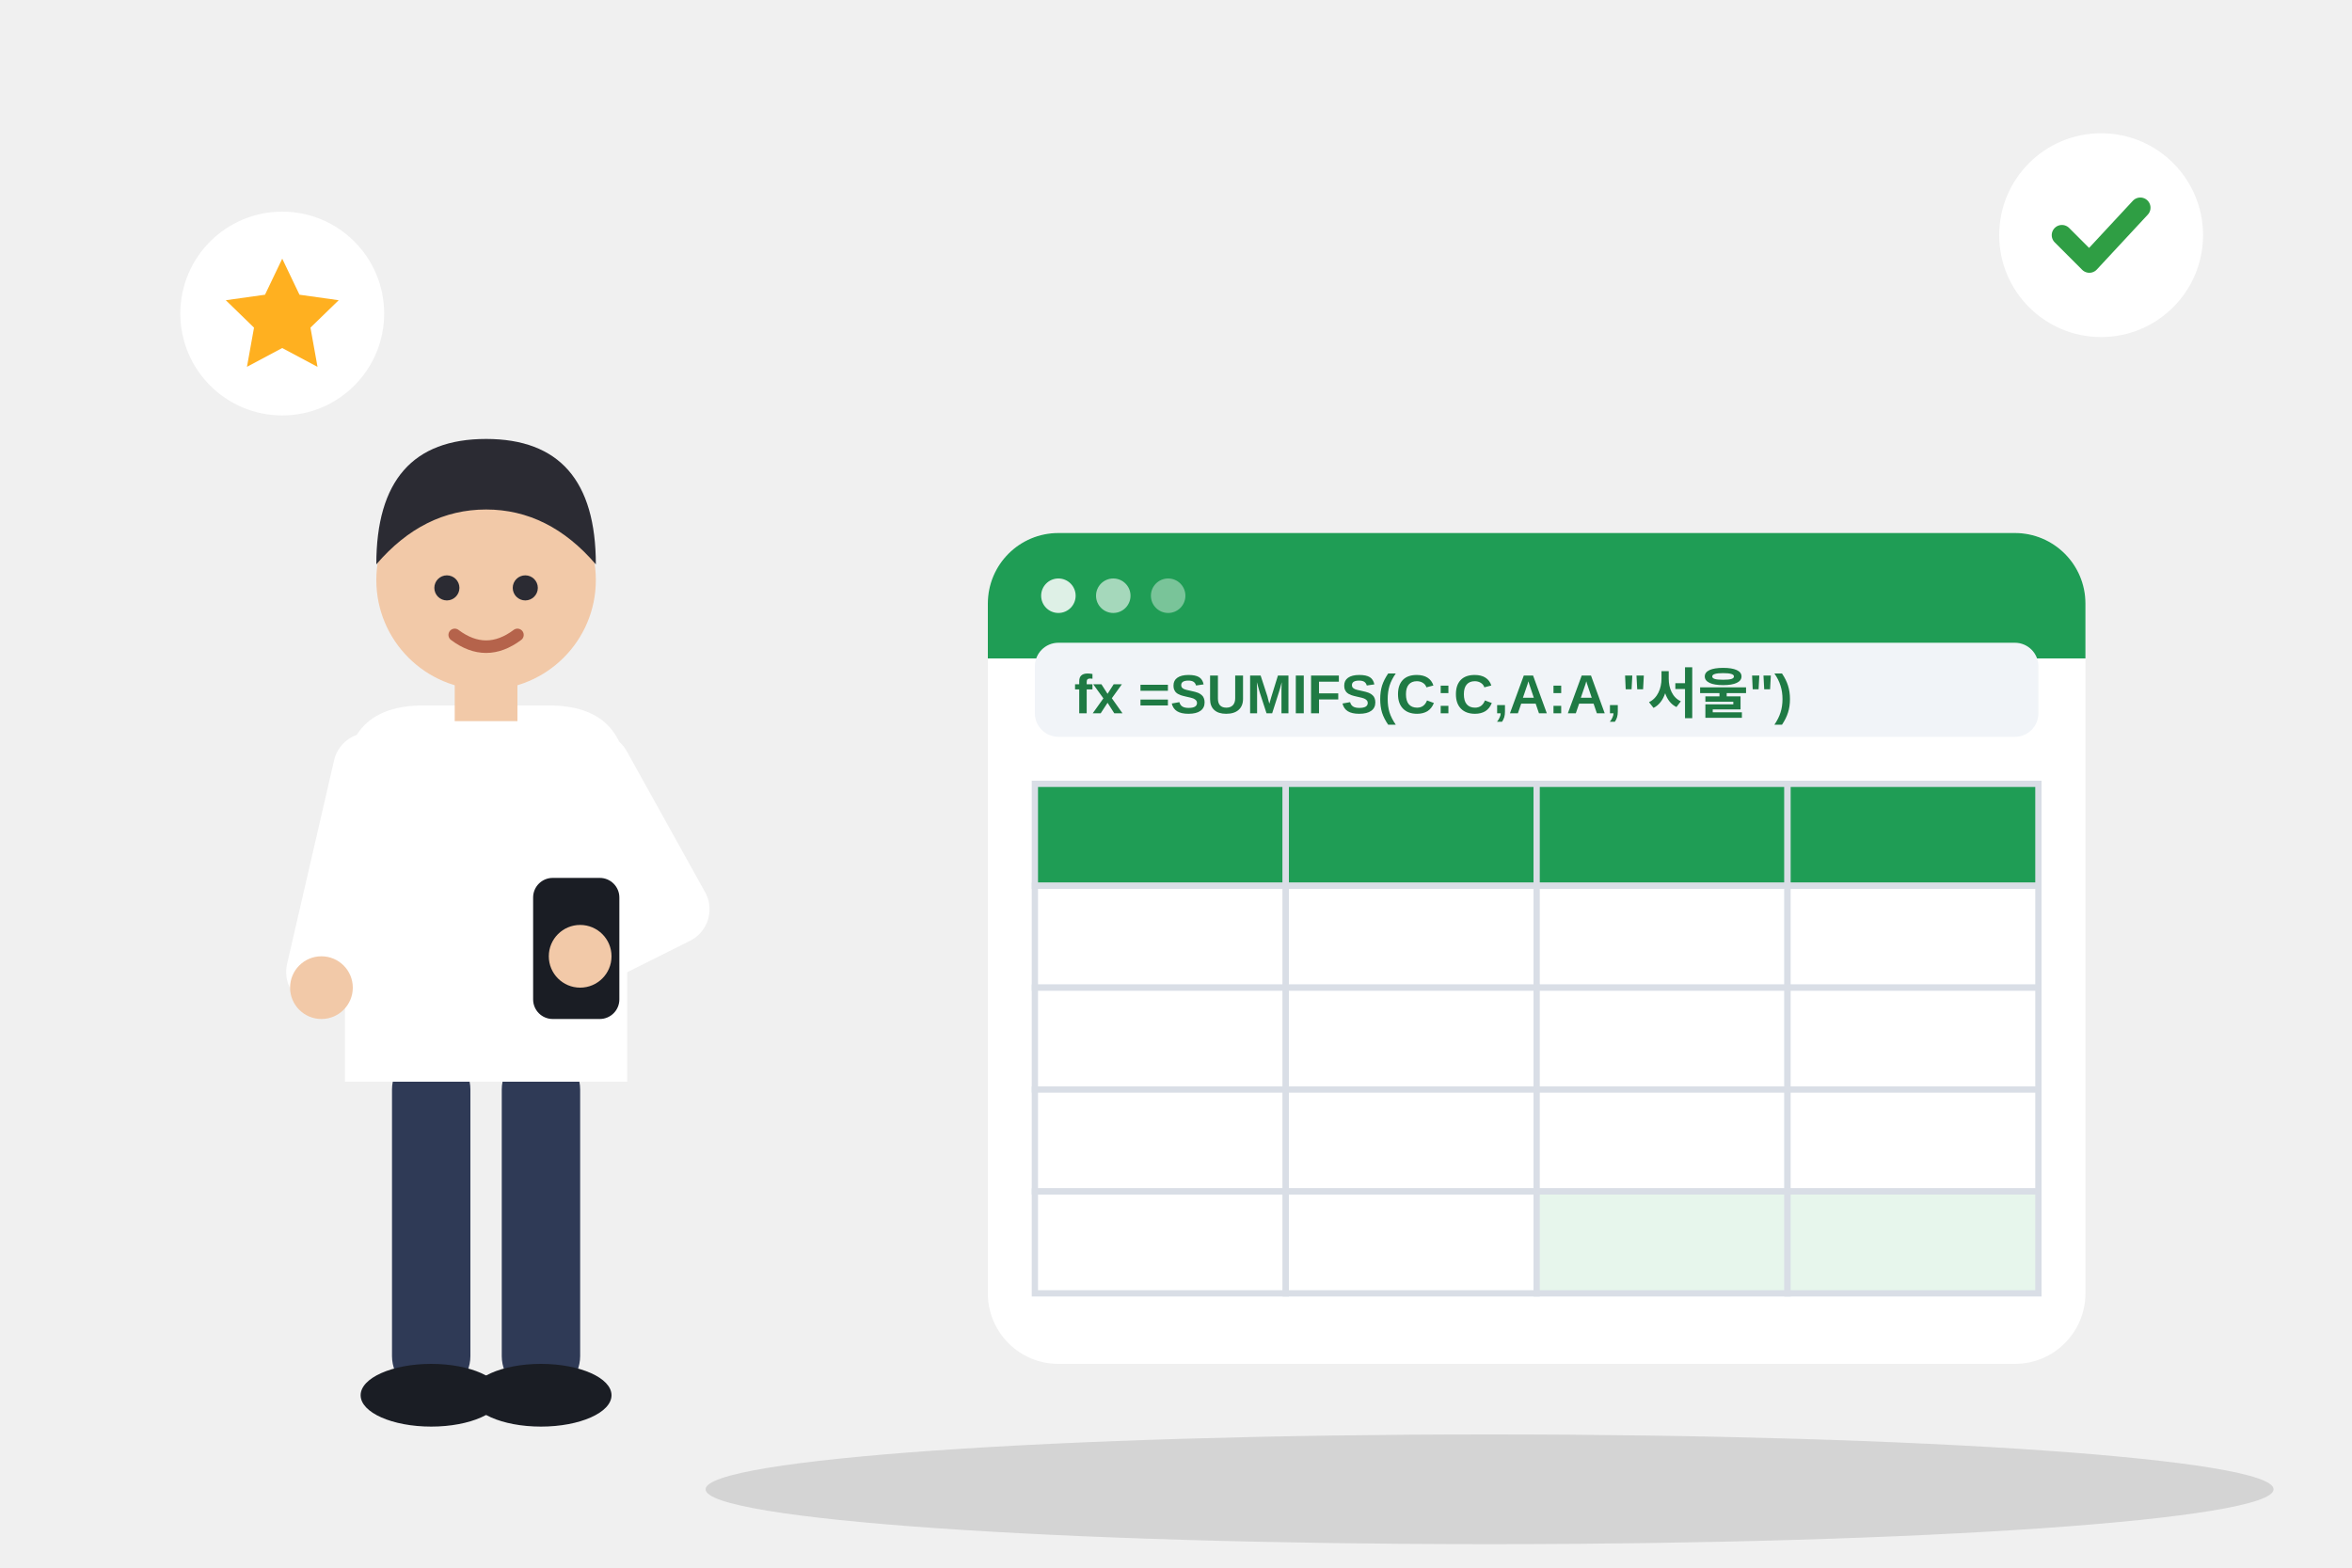
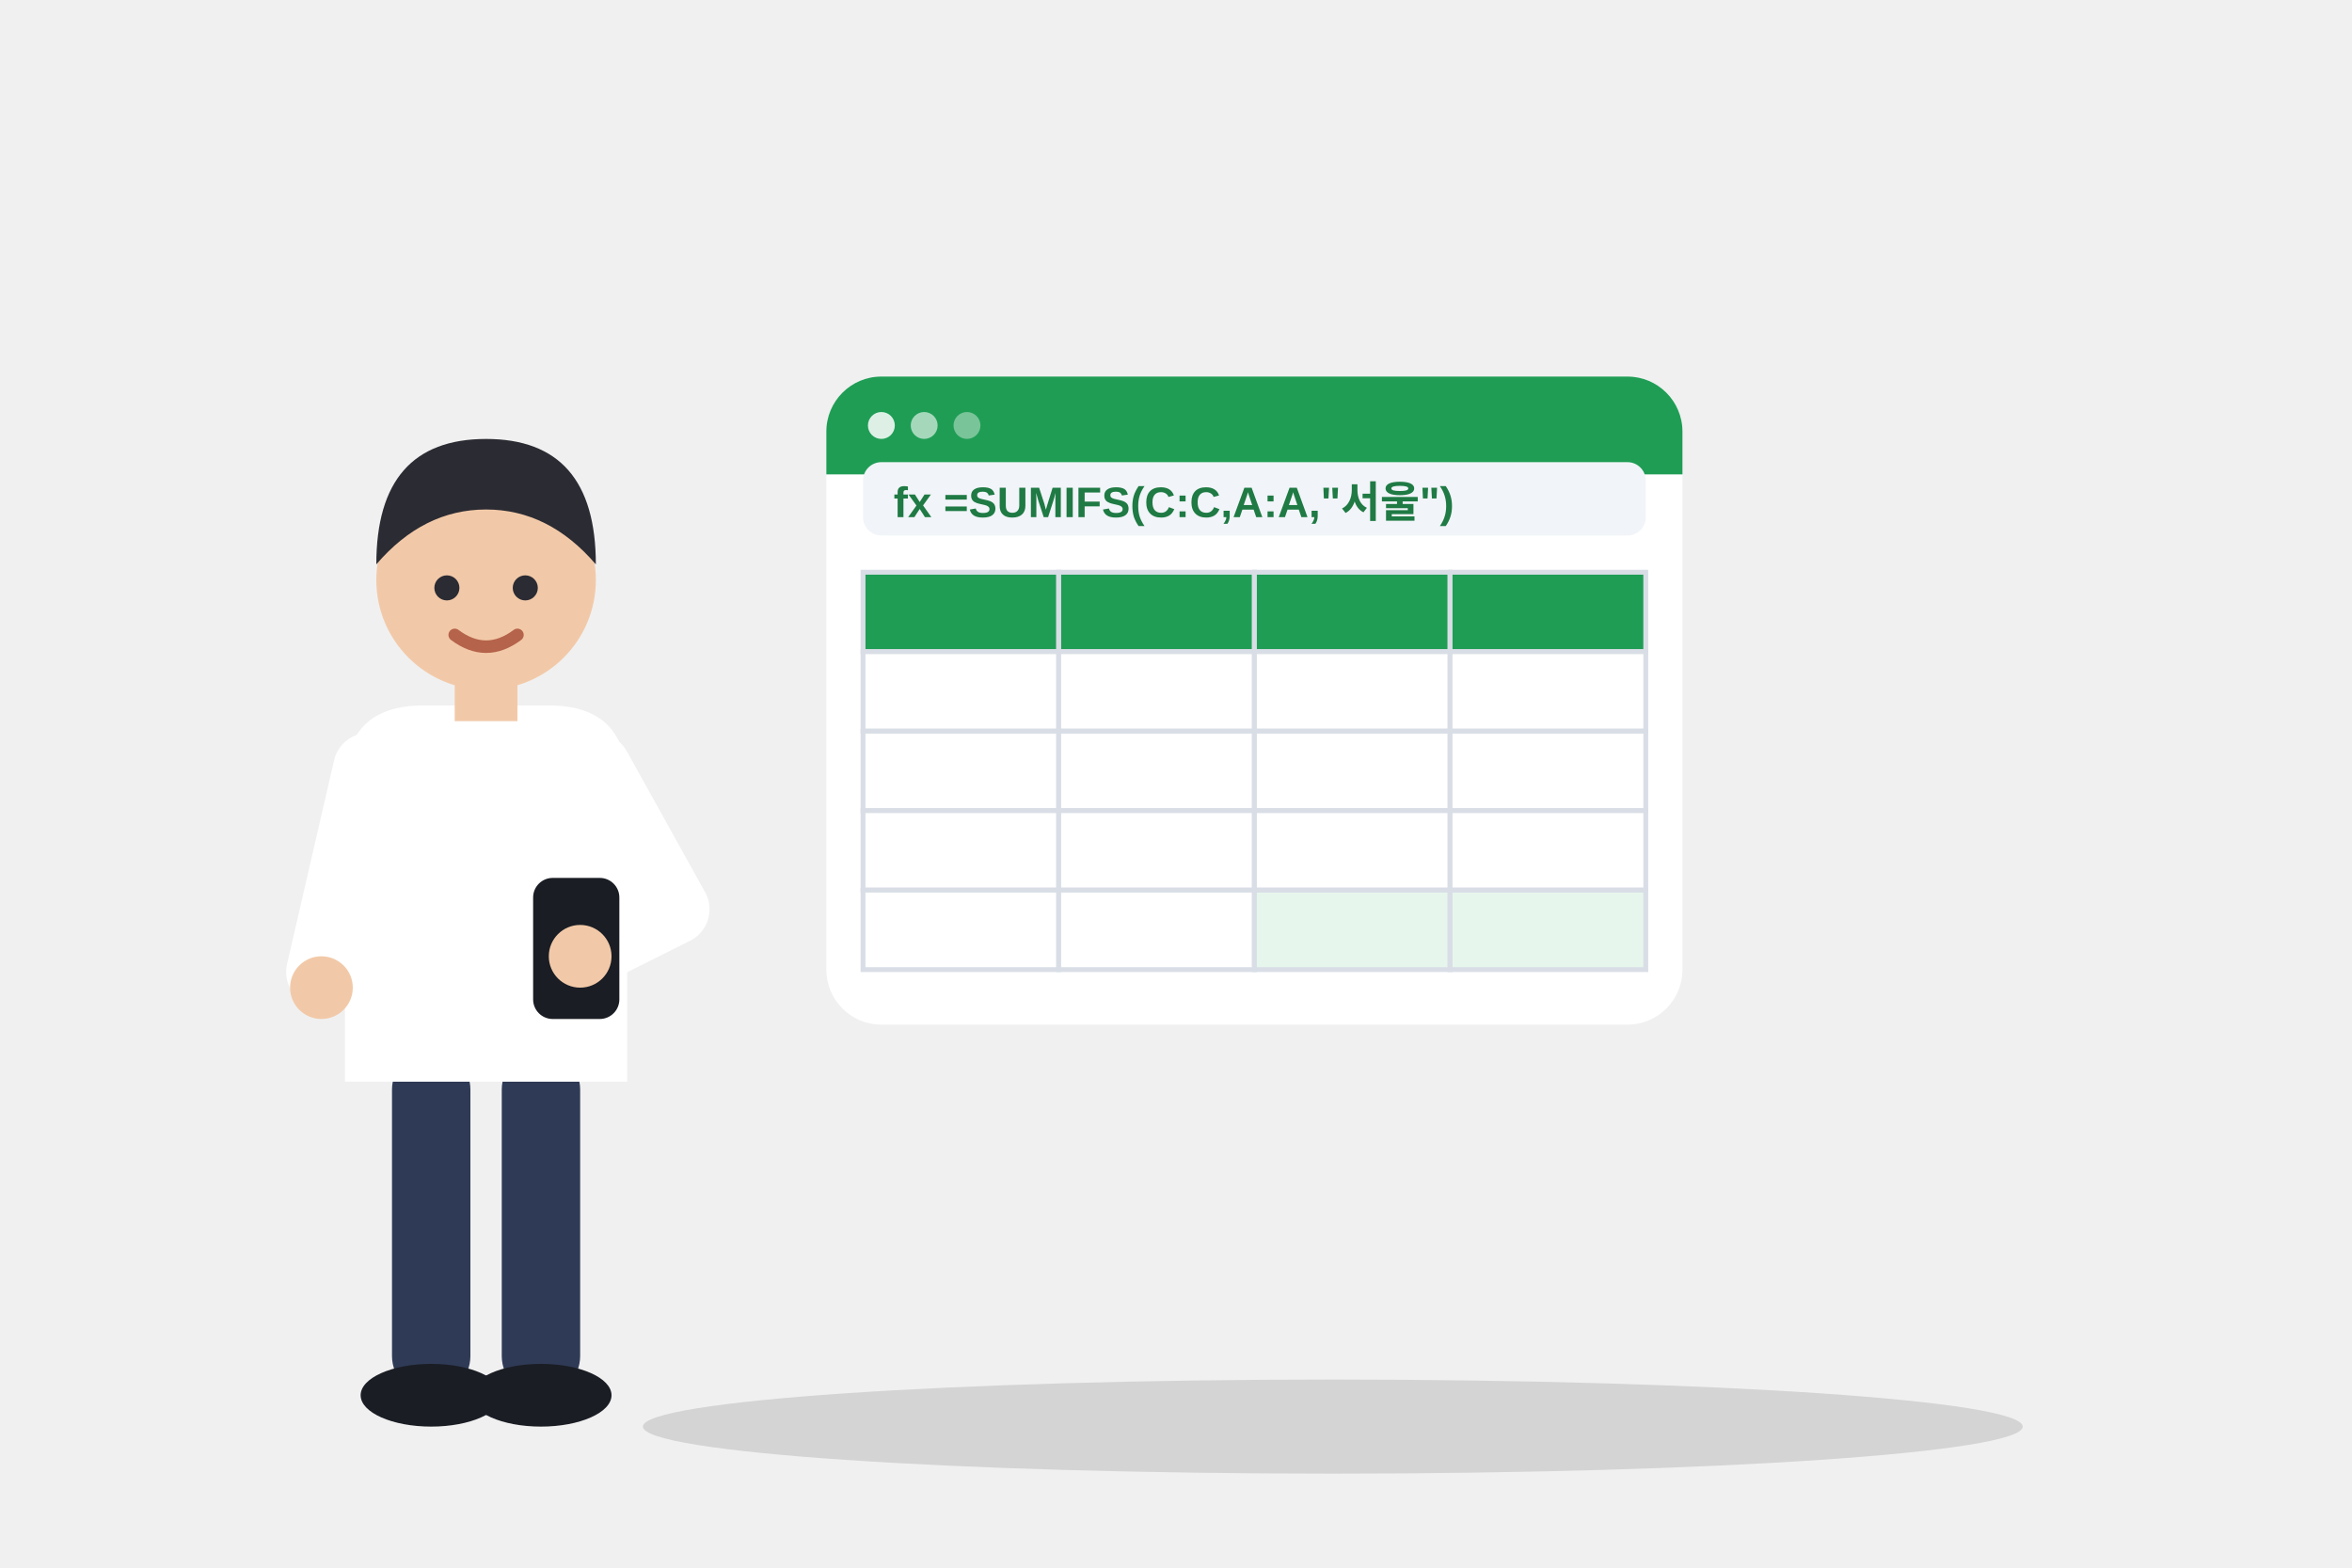
<svg xmlns="http://www.w3.org/2000/svg" viewBox="0 0 300 200" width="300" height="200">
-   <ellipse cx="190" cy="190" rx="100" ry="7" fill="#000" opacity=".12" />
-   <g transform="translate(96 50)">
+   <ellipse cx="170" cy="182" rx="88" ry="6" fill="#000" opacity=".12" />
+   <g transform="translate(82 34) scale(.78)">
    <g>
      <rect x="30" y="18" width="140" height="106" rx="9" fill="#fff" />
      <path d="M30 27a9 9 0 0 1 9-9h122a9 9 0 0 1 9 9v7H30z" fill="#1F9D55" />
      <circle cx="39" cy="26" r="2.2" fill="#fff" opacity=".85" />
      <circle cx="46" cy="26" r="2.2" fill="#fff" opacity=".6" />
      <circle cx="53" cy="26" r="2.2" fill="#fff" opacity=".4" />
      <rect x="36" y="32" width="128" height="12" rx="3" fill="#F1F4F8" />
      <text x="41" y="41" font-family="Arial,Helvetica,sans-serif" font-size="7" font-weight="700" fill="#1F7A44">fx  =SUMIFS(C:C,A:A,"서울")</text>
      <rect x="36" y="50" width="32" height="13" fill="#1F9D55" stroke="#D9DEE6" stroke-width=".8" />
      <rect x="68" y="50" width="32" height="13" fill="#1F9D55" stroke="#D9DEE6" stroke-width=".8" />
      <rect x="100" y="50" width="32" height="13" fill="#1F9D55" stroke="#D9DEE6" stroke-width=".8" />
      <rect x="132" y="50" width="32" height="13" fill="#1F9D55" stroke="#D9DEE6" stroke-width=".8" />
      <rect x="36" y="63" width="32" height="13" fill="#fff" stroke="#D9DEE6" stroke-width=".8" />
      <rect x="68" y="63" width="32" height="13" fill="#fff" stroke="#D9DEE6" stroke-width=".8" />
      <rect x="100" y="63" width="32" height="13" fill="#fff" stroke="#D9DEE6" stroke-width=".8" />
      <rect x="132" y="63" width="32" height="13" fill="#fff" stroke="#D9DEE6" stroke-width=".8" />
      <rect x="36" y="76" width="32" height="13" fill="#fff" stroke="#D9DEE6" stroke-width=".8" />
      <rect x="68" y="76" width="32" height="13" fill="#fff" stroke="#D9DEE6" stroke-width=".8" />
      <rect x="100" y="76" width="32" height="13" fill="#fff" stroke="#D9DEE6" stroke-width=".8" />
      <rect x="132" y="76" width="32" height="13" fill="#fff" stroke="#D9DEE6" stroke-width=".8" />
      <rect x="36" y="89" width="32" height="13" fill="#fff" stroke="#D9DEE6" stroke-width=".8" />
      <rect x="68" y="89" width="32" height="13" fill="#fff" stroke="#D9DEE6" stroke-width=".8" />
      <rect x="100" y="89" width="32" height="13" fill="#fff" stroke="#D9DEE6" stroke-width=".8" />
      <rect x="132" y="89" width="32" height="13" fill="#fff" stroke="#D9DEE6" stroke-width=".8" />
      <rect x="36" y="102" width="32" height="13" fill="#fff" stroke="#D9DEE6" stroke-width=".8" />
      <rect x="68" y="102" width="32" height="13" fill="#fff" stroke="#D9DEE6" stroke-width=".8" />
      <rect x="100" y="102" width="32" height="13" fill="#E7F6EC" stroke="#D9DEE6" stroke-width=".8" />
      <rect x="132" y="102" width="32" height="13" fill="#E7F6EC" stroke="#D9DEE6" stroke-width=".8" />
    </g>
  </g>
  <rect x="50" y="134" width="10" height="44" rx="5" fill="#2F3A56" />
  <rect x="64" y="134" width="10" height="44" rx="5" fill="#2F3A56" />
  <ellipse cx="55" cy="178" rx="9" ry="4" fill="#1A1D24" />
  <ellipse cx="69" cy="178" rx="9" ry="4" fill="#1A1D24" />
  <path d="M44 100q0-10 10-10h16q10 0 10 10v38h-36z" fill="#FFFFFF" />
  <rect x="58" y="84" width="8" height="8" fill="#F2C9A8" />
  <circle cx="62" cy="74" r="14" fill="#F2C9A8" />
  <path d="M48 72q0-16 14-16t14 16q-6-7-14-7t-14 7z" fill="#2B2B33" />
  <circle cx="57" cy="75" r="1.6" fill="#2B2B33" />
  <circle cx="67" cy="75" r="1.6" fill="#2B2B33" />
  <path d="M58 81q4 3 8 0" fill="none" stroke="#B5634B" stroke-width="1.6" stroke-linecap="round" />
  <path d="M76 98l10 18-12 6" fill="none" stroke="#FFFFFF" stroke-width="9" stroke-linecap="round" stroke-linejoin="round" />
  <rect x="68" y="112" width="11" height="18" rx="2.5" fill="#1A1D24" />
  <circle cx="74" cy="122" r="4" fill="#F2C9A8" />
  <path d="M47 98l-6 26" stroke="#FFFFFF" stroke-width="9" stroke-linecap="round" />
  <circle cx="41" cy="126" r="4" fill="#F2C9A8" />
-   <circle cx="36" cy="40" r="13" fill="#fff" />
-   <path d="M36 33l2.2 4.6 5 .7-3.6 3.5.9 5-4.5-2.4-4.5 2.4.9-5-3.6-3.5 5-.7z" fill="#FFB020" />
-   <circle cx="268" cy="30" r="13" fill="#fff" />
-   <path d="M263 30l3.5 3.5 6.5-7" fill="none" stroke="#2F9E44" stroke-width="2.6" stroke-linecap="round" stroke-linejoin="round" />
</svg>
